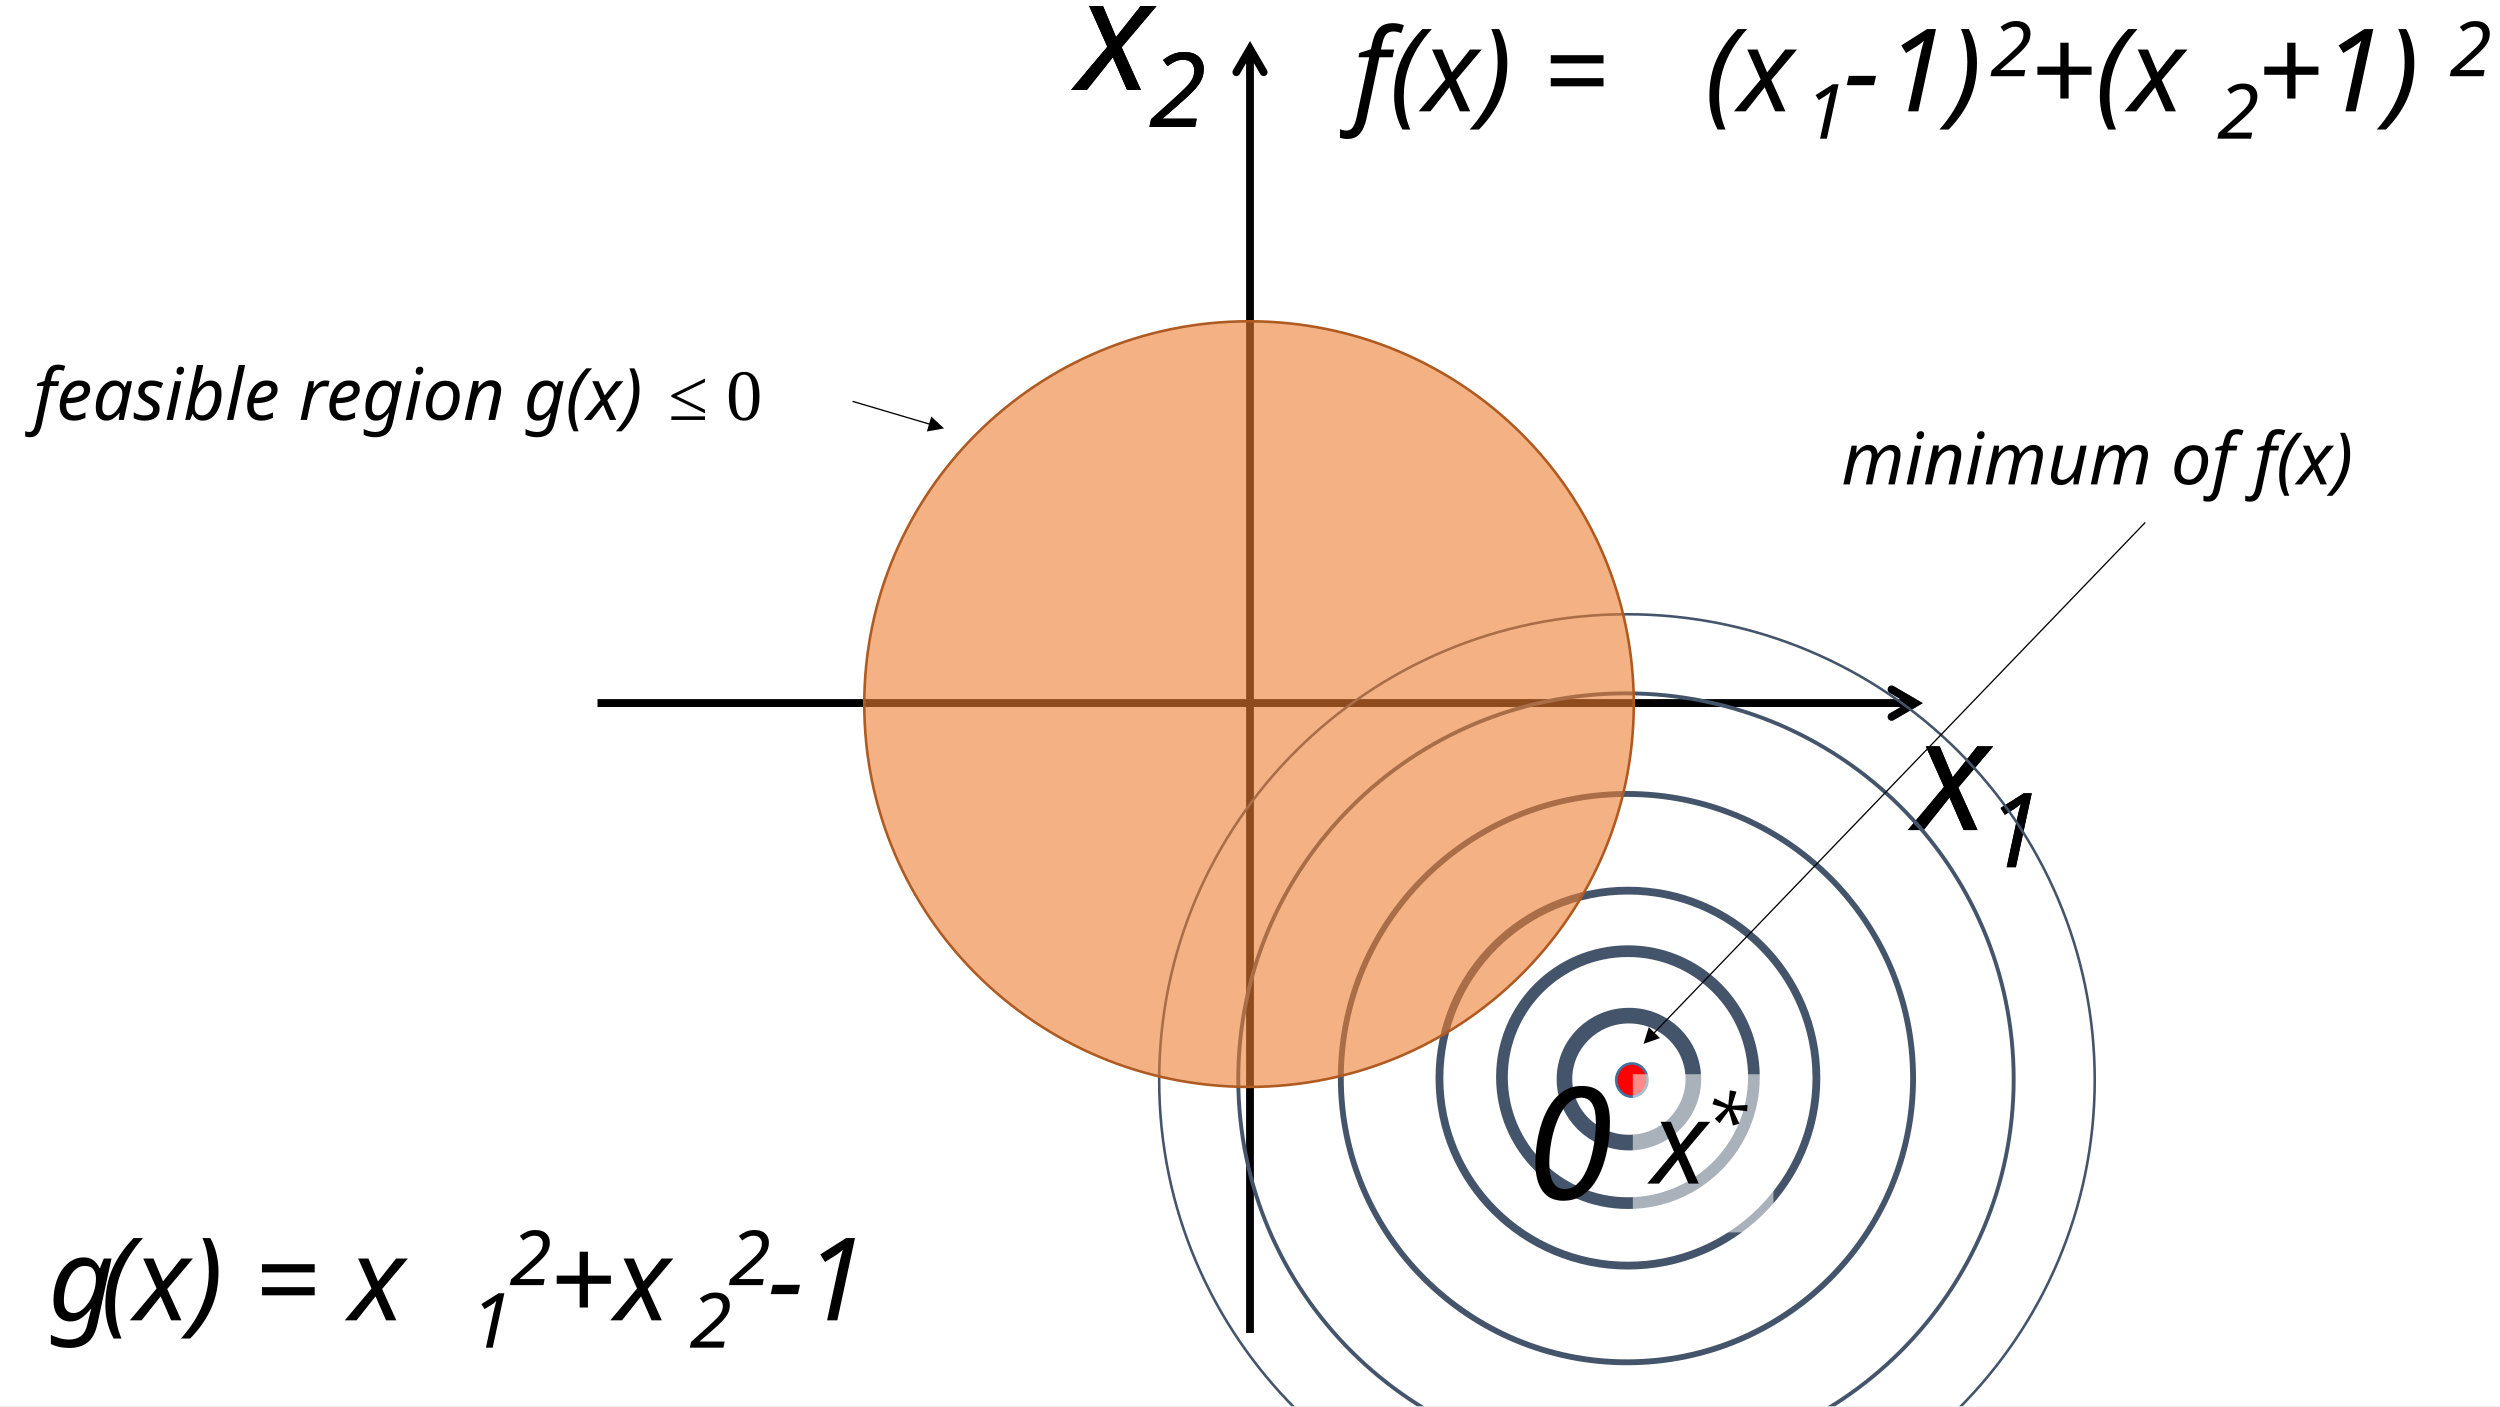
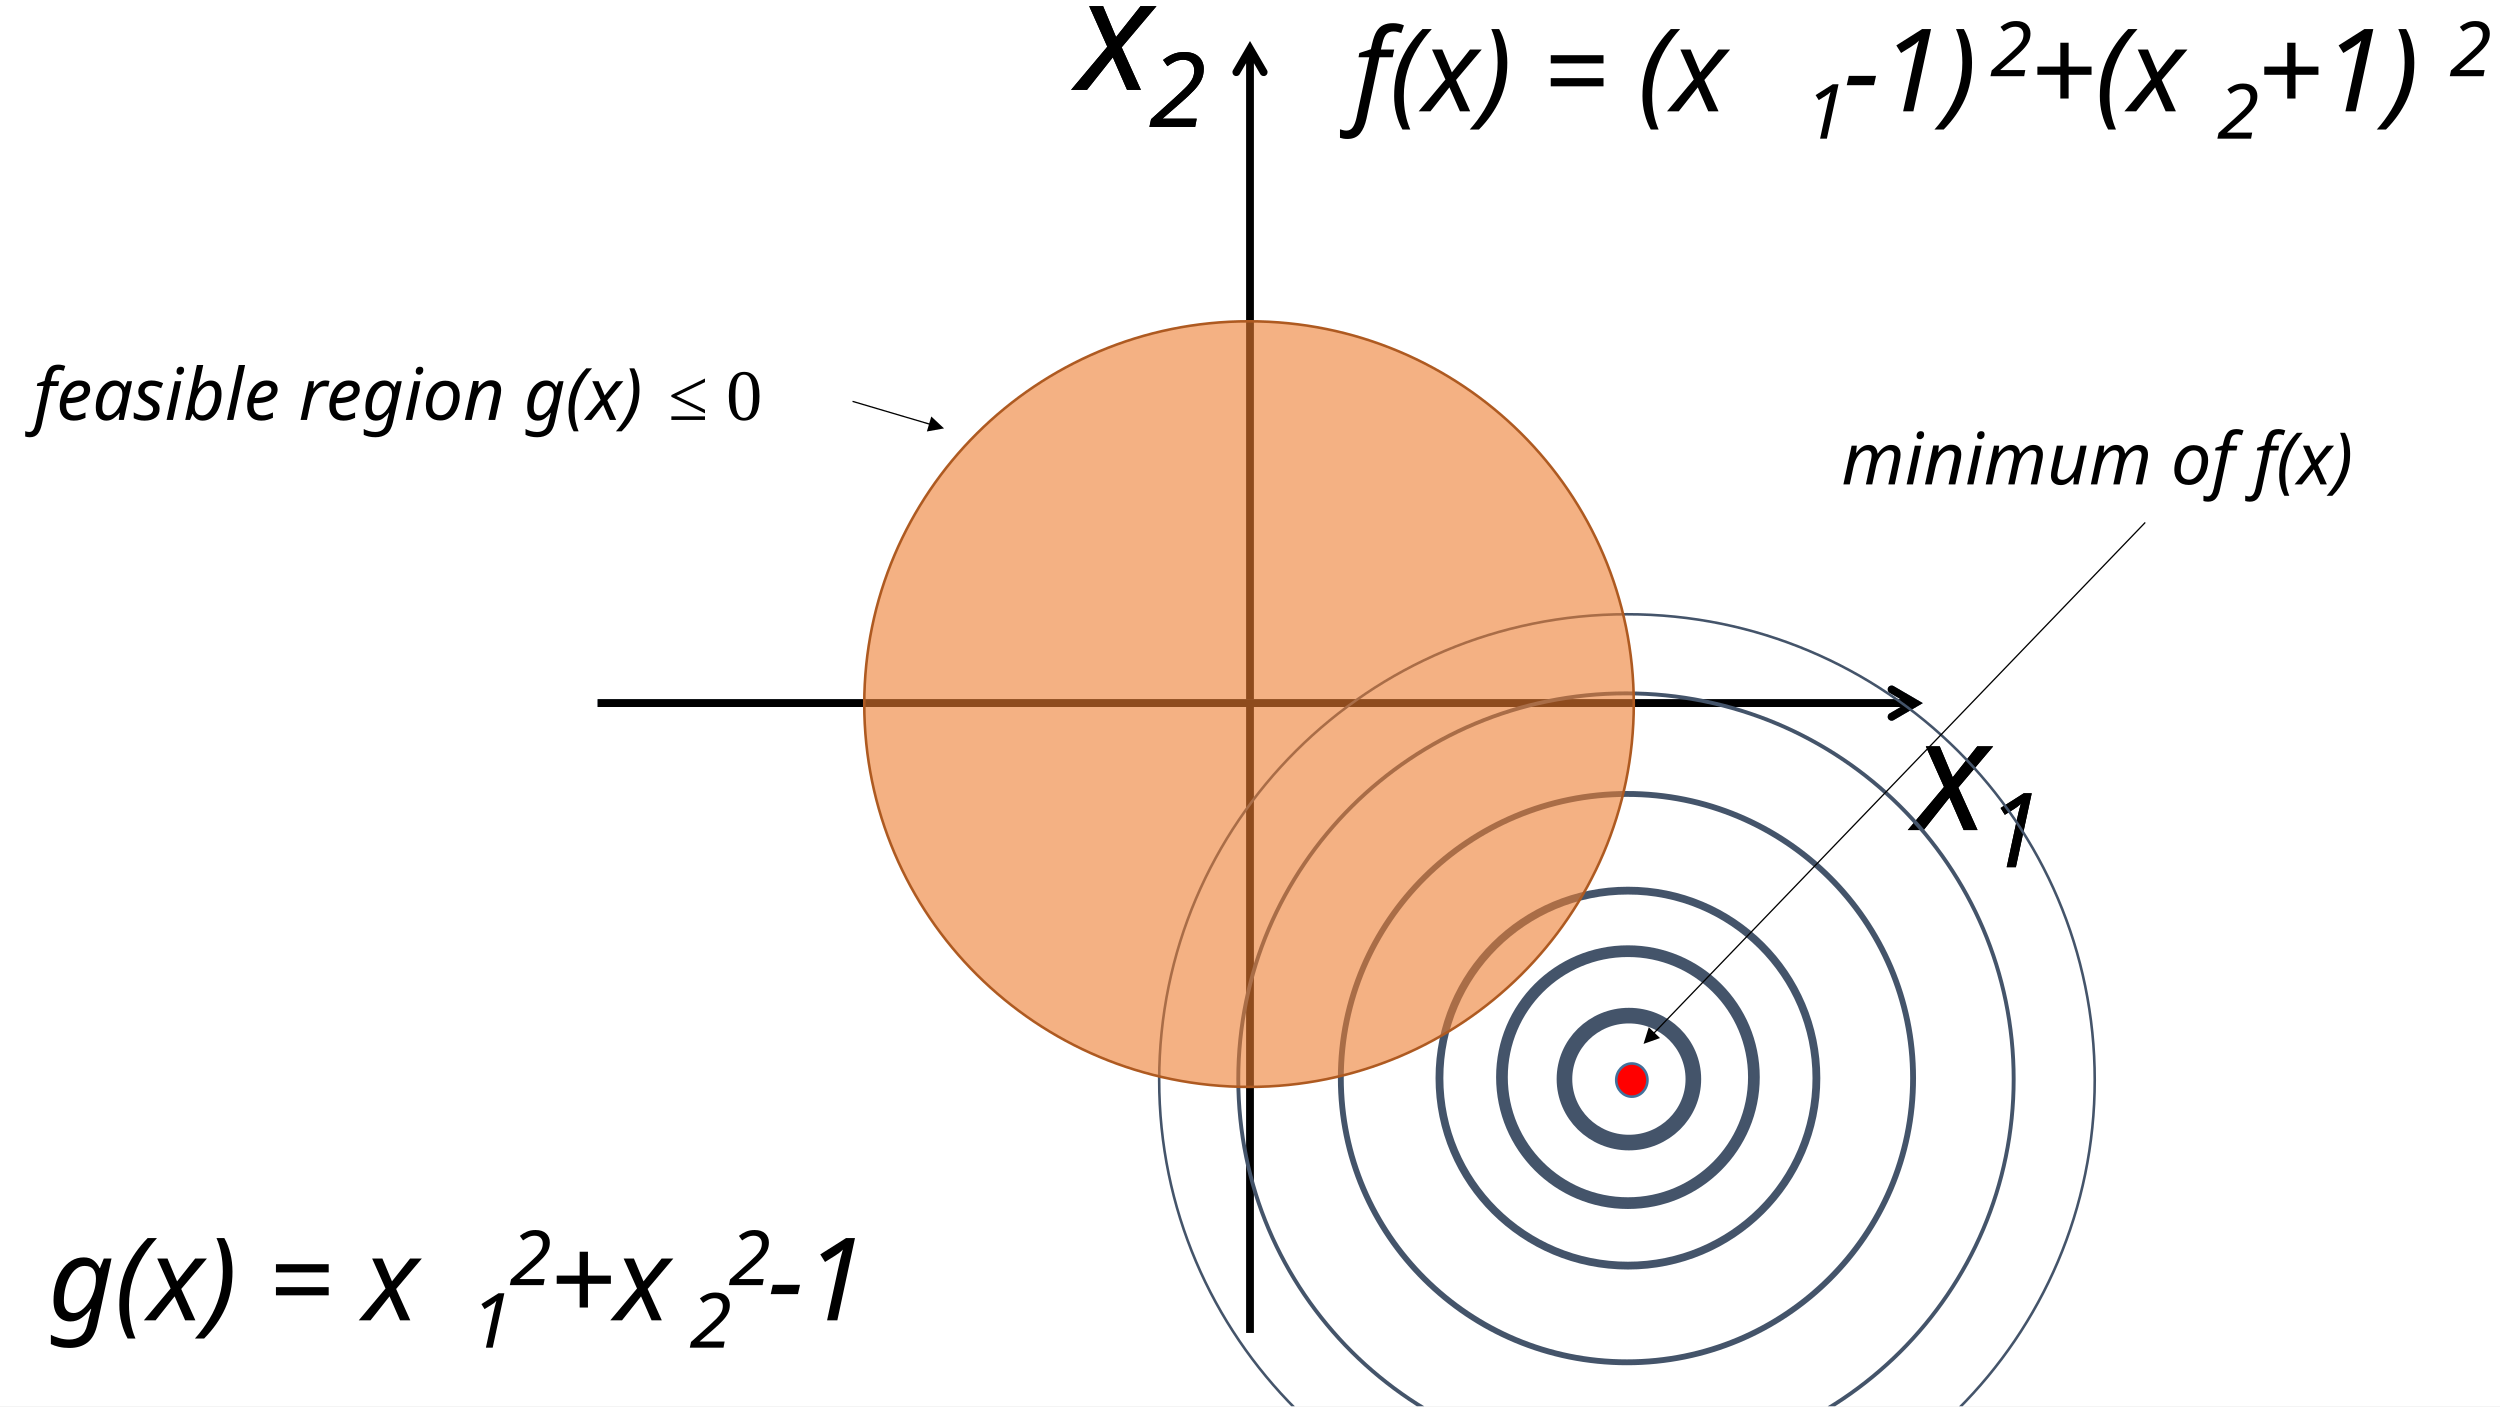
<svg xmlns="http://www.w3.org/2000/svg" width="1280" height="720" overflow="hidden">
  <defs>
    <clipPath id="clip0">
      <rect x="0" y="0" width="1280" height="720" />
    </clipPath>
  </defs>
  <g clip-path="url(#clip0)">
    <rect x="0" y="0" width="1280" height="720" fill="#FFFFFF" />
    <path d="M2-3.17437e-07 2 657.508-2 657.508-2 3.17437e-07ZM8.728 646.514 0 661.476-8.727 646.514C-9.284 645.56-8.962 644.336-8.008 643.779-7.054 643.223-5.829 643.545-5.272 644.499L1.728 656.499-1.727 656.499 5.273 644.499C5.829 643.545 7.054 643.223 8.008 643.779 8.962 644.336 9.284 645.56 8.728 646.514Z" transform="matrix(1 0 0 -1 640 682.467)" />
    <path d="M306 358 980.514 358 980.514 362 306 362ZM969.509 351.273 984.471 360 969.509 368.728C968.555 369.284 967.331 368.962 966.774 368.008 966.218 367.054 966.54 365.829 967.494 365.273L979.494 358.273 979.494 361.728 967.494 354.728C966.54 354.171 966.218 352.946 966.774 351.992 967.331 351.038 968.555 350.716 969.509 351.273Z" fill="#44546A" />
    <text font-family="CMU Classical Serif,CMU Classical Serif_MSFontService,sans-serif" font-style="italic" font-weight="500" font-size="80" transform="translate(979.715 425)">x<tspan font-size="53" x="37" y="19">1</tspan>
      <tspan font-size="80" x="-428.373" y="-379">x</tspan>
      <tspan font-size="53" x="-391.373" y="-360">2</tspan>
    </text>
    <path d="M801 552.5C801 534.551 815.775 520 834 520 852.225 520 867 534.551 867 552.5 867 570.449 852.225 585 834 585 815.775 585 801 570.449 801 552.5Z" stroke="#44546A" stroke-width="8" stroke-miterlimit="8" fill="none" fill-rule="evenodd" />
    <path d="M306 358 980.514 358 980.514 362 306 362ZM969.509 351.273 984.471 360 969.509 368.728C968.555 369.284 967.331 368.962 966.774 368.008 966.218 367.054 966.54 365.829 967.494 365.273L979.494 358.273 979.494 361.728 967.494 354.728C966.54 354.171 966.218 352.946 966.774 351.992 967.331 351.038 968.555 350.716 969.509 351.273Z" />
    <text font-family="CMU Classical Serif,CMU Classical Serif_MSFontService,sans-serif" font-style="italic" font-weight="500" font-size="80" transform="translate(979.715 425)">x<tspan font-size="53" x="37" y="19">1</tspan>
      <tspan font-size="80" x="-428.373" y="-379">x</tspan>
      <tspan font-size="53" x="-391.373" y="-360">2</tspan>
    </text>
    <path d="M769 551.5C769 515.878 797.878 487 833.5 487 869.122 487 898 515.878 898 551.5 898 587.122 869.122 616 833.5 616 797.878 616 769 587.122 769 551.5Z" stroke="#44546A" stroke-width="6" stroke-miterlimit="8" fill="none" fill-rule="evenodd" />
    <path d="M737 552C737 498.981 780.205 456 833.5 456 886.795 456 930 498.981 930 552 930 605.019 886.795 648 833.5 648 780.205 648 737 605.019 737 552Z" stroke="#44546A" stroke-width="4" stroke-miterlimit="8" fill="none" fill-rule="evenodd" />
    <path d="M686.5 552C686.5 471.643 752.09 406.5 833 406.5 913.91 406.5 979.5 471.643 979.5 552 979.5 632.357 913.91 697.5 833 697.5 752.09 697.5 686.5 632.357 686.5 552Z" stroke="#44546A" stroke-width="3" stroke-miterlimit="8" fill="none" fill-rule="evenodd" />
    <path d="M634 552.5C634 443.424 722.871 355 832.5 355 942.128 355 1031 443.424 1031 552.5 1031 661.576 942.128 750 832.5 750 722.871 750 634 661.576 634 552.5Z" stroke="#44546A" stroke-width="2" stroke-miterlimit="8" fill="none" fill-rule="evenodd" />
    <path d="M593.5 553C593.5 421.28 700.728 314.5 833 314.5 965.272 314.5 1072.5 421.28 1072.5 553 1072.5 684.72 965.272 791.5 833 791.5 700.728 791.5 593.5 684.72 593.5 553Z" stroke="#44546A" stroke-width="1.333" stroke-miterlimit="8" fill="none" fill-rule="evenodd" />
-     <text font-family="CMU Classical Serif,CMU Classical Serif_MSFontService,sans-serif" font-style="italic" font-weight="500" font-size="80" transform="translate(781.559 614)">0<tspan font-size="59" x="-88.877" y="-557">f(x) = </tspan>
-       <tspan font-size="59" x="91.289" y="-557">(x</tspan>
-       <tspan font-size="39" x="142.456" y="-543">1</tspan>
-       <tspan font-size="59" x="162.456" y="-557">-</tspan>
-       <tspan font-size="59" x="183.456" y="-557">1)</tspan>
-       <tspan font-size="39" x="237.456" y="-575">2</tspan>
-       <tspan font-size="59" x="257.456" y="-557">+(x</tspan>
-       <tspan font-size="39" x="353.623" y="-543">2</tspan>
-       <tspan font-size="59" x="373.623" y="-557">+1)</tspan>
-       <tspan font-size="39" x="472.623" y="-575">2</tspan>
+     <text font-family="CMU Classical Serif,CMU Classical Serif_MSFontService,sans-serif" font-style="italic" font-weight="500" font-size="59" transform="translate(692.681 57)">f(x) = (x<tspan font-size="39" x="231.333" y="14">1</tspan>
+       <tspan font-size="59" x="251.333" y="0">-</tspan>1)<tspan font-size="39" x="326.333" y="-18">2</tspan>
+       <tspan font-size="59" x="346.333" y="0">+(x</tspan>
+       <tspan font-size="39" x="442.5" y="14">2</tspan>
+       <tspan font-size="59" x="462.5" y="0">+1)</tspan>
+       <tspan font-size="39" x="561.5" y="-18">2</tspan>
    </text>
    <path d="M827.5 553C827.5 548.306 831.082 544.5 835.5 544.5 839.918 544.5 843.5 548.306 843.5 553 843.5 557.694 839.918 561.5 835.5 561.5 831.082 561.5 827.5 557.694 827.5 553Z" stroke="#41719C" stroke-width="1.333" stroke-miterlimit="8" fill="#FF0000" fill-rule="evenodd" />
-     <rect x="836" y="550" width="72" height="81" fill="#FFFFFF" fill-opacity="0.541" />
-     <text font-family="CMU Classical Serif,CMU Classical Serif_MSFontService,sans-serif" font-style="italic" font-weight="500" font-size="59" transform="translate(845.589 606)">x<tspan font-size="39" x="27.167" y="-18">*</tspan>
-     </text>
    <path d="M0.24-0.231 252.493 261.937 252.013 262.399-0.24 0.231ZM254.21 258.433 256.875 266.971 248.445 263.98Z" transform="matrix(-1 0 0 1 1098.37 267.5)" />
    <text font-family="CMU Classical Serif,CMU Classical Serif_MSFontService,sans-serif" font-style="italic" font-weight="500" font-size="37" transform="translate(942.786 248)">minimum of f(x)</text>
    <path d="M442.5 360.5C442.5 252.252 530.7 164.5 639.5 164.5 748.3 164.5 836.5 252.252 836.5 360.5 836.5 468.748 748.3 556.5 639.5 556.5 530.7 556.5 442.5 468.748 442.5 360.5Z" stroke="#AE5A21" stroke-width="1.333" stroke-miterlimit="8" fill="#ED7D31" fill-rule="evenodd" fill-opacity="0.6" />
    <text font-family="CMU Classical Serif,CMU Classical Serif_MSFontService,sans-serif" font-style="italic" font-weight="500" font-size="37" transform="translate(17.0388 215)">feasible region g(x) <tspan font-family="Times New Roman,Times New Roman_MSFontService,sans-serif" font-style="normal" font-weight="400" font-size="37" x="325.167" y="0">≤ 0</tspan>
    </text>
    <path d="M436.595 205.18 477.058 217.138 476.869 217.777 436.406 205.82ZM476.819 213.244 483.357 219.347 474.551 220.916Z" />
-     <text font-family="CMU Classical Serif,CMU Classical Serif_MSFontService,sans-serif" font-style="italic" font-weight="500" font-size="59" transform="translate(24.5771 676)">g<tspan font-size="59" x="27" y="0">(</tspan>x) = x<tspan font-size="39" x="216.333" y="14">1</tspan>
+     <text font-family="CMU Classical Serif,CMU Classical Serif_MSFontService,sans-serif" font-style="italic" font-weight="500" font-size="59" transform="translate(24.5771 676)">g(x) = x<tspan font-size="39" x="216.333" y="14">1</tspan>
      <tspan font-size="39" x="236.333" y="-18">2</tspan>
      <tspan font-size="59" x="256.333" y="0">+x</tspan>
      <tspan font-size="39" x="328.5" y="14">2</tspan>
      <tspan font-size="39" x="348.5" y="-18">2</tspan>
      <tspan font-size="59" x="368.5" y="0">-</tspan>1 </text>
  </g>
</svg>
